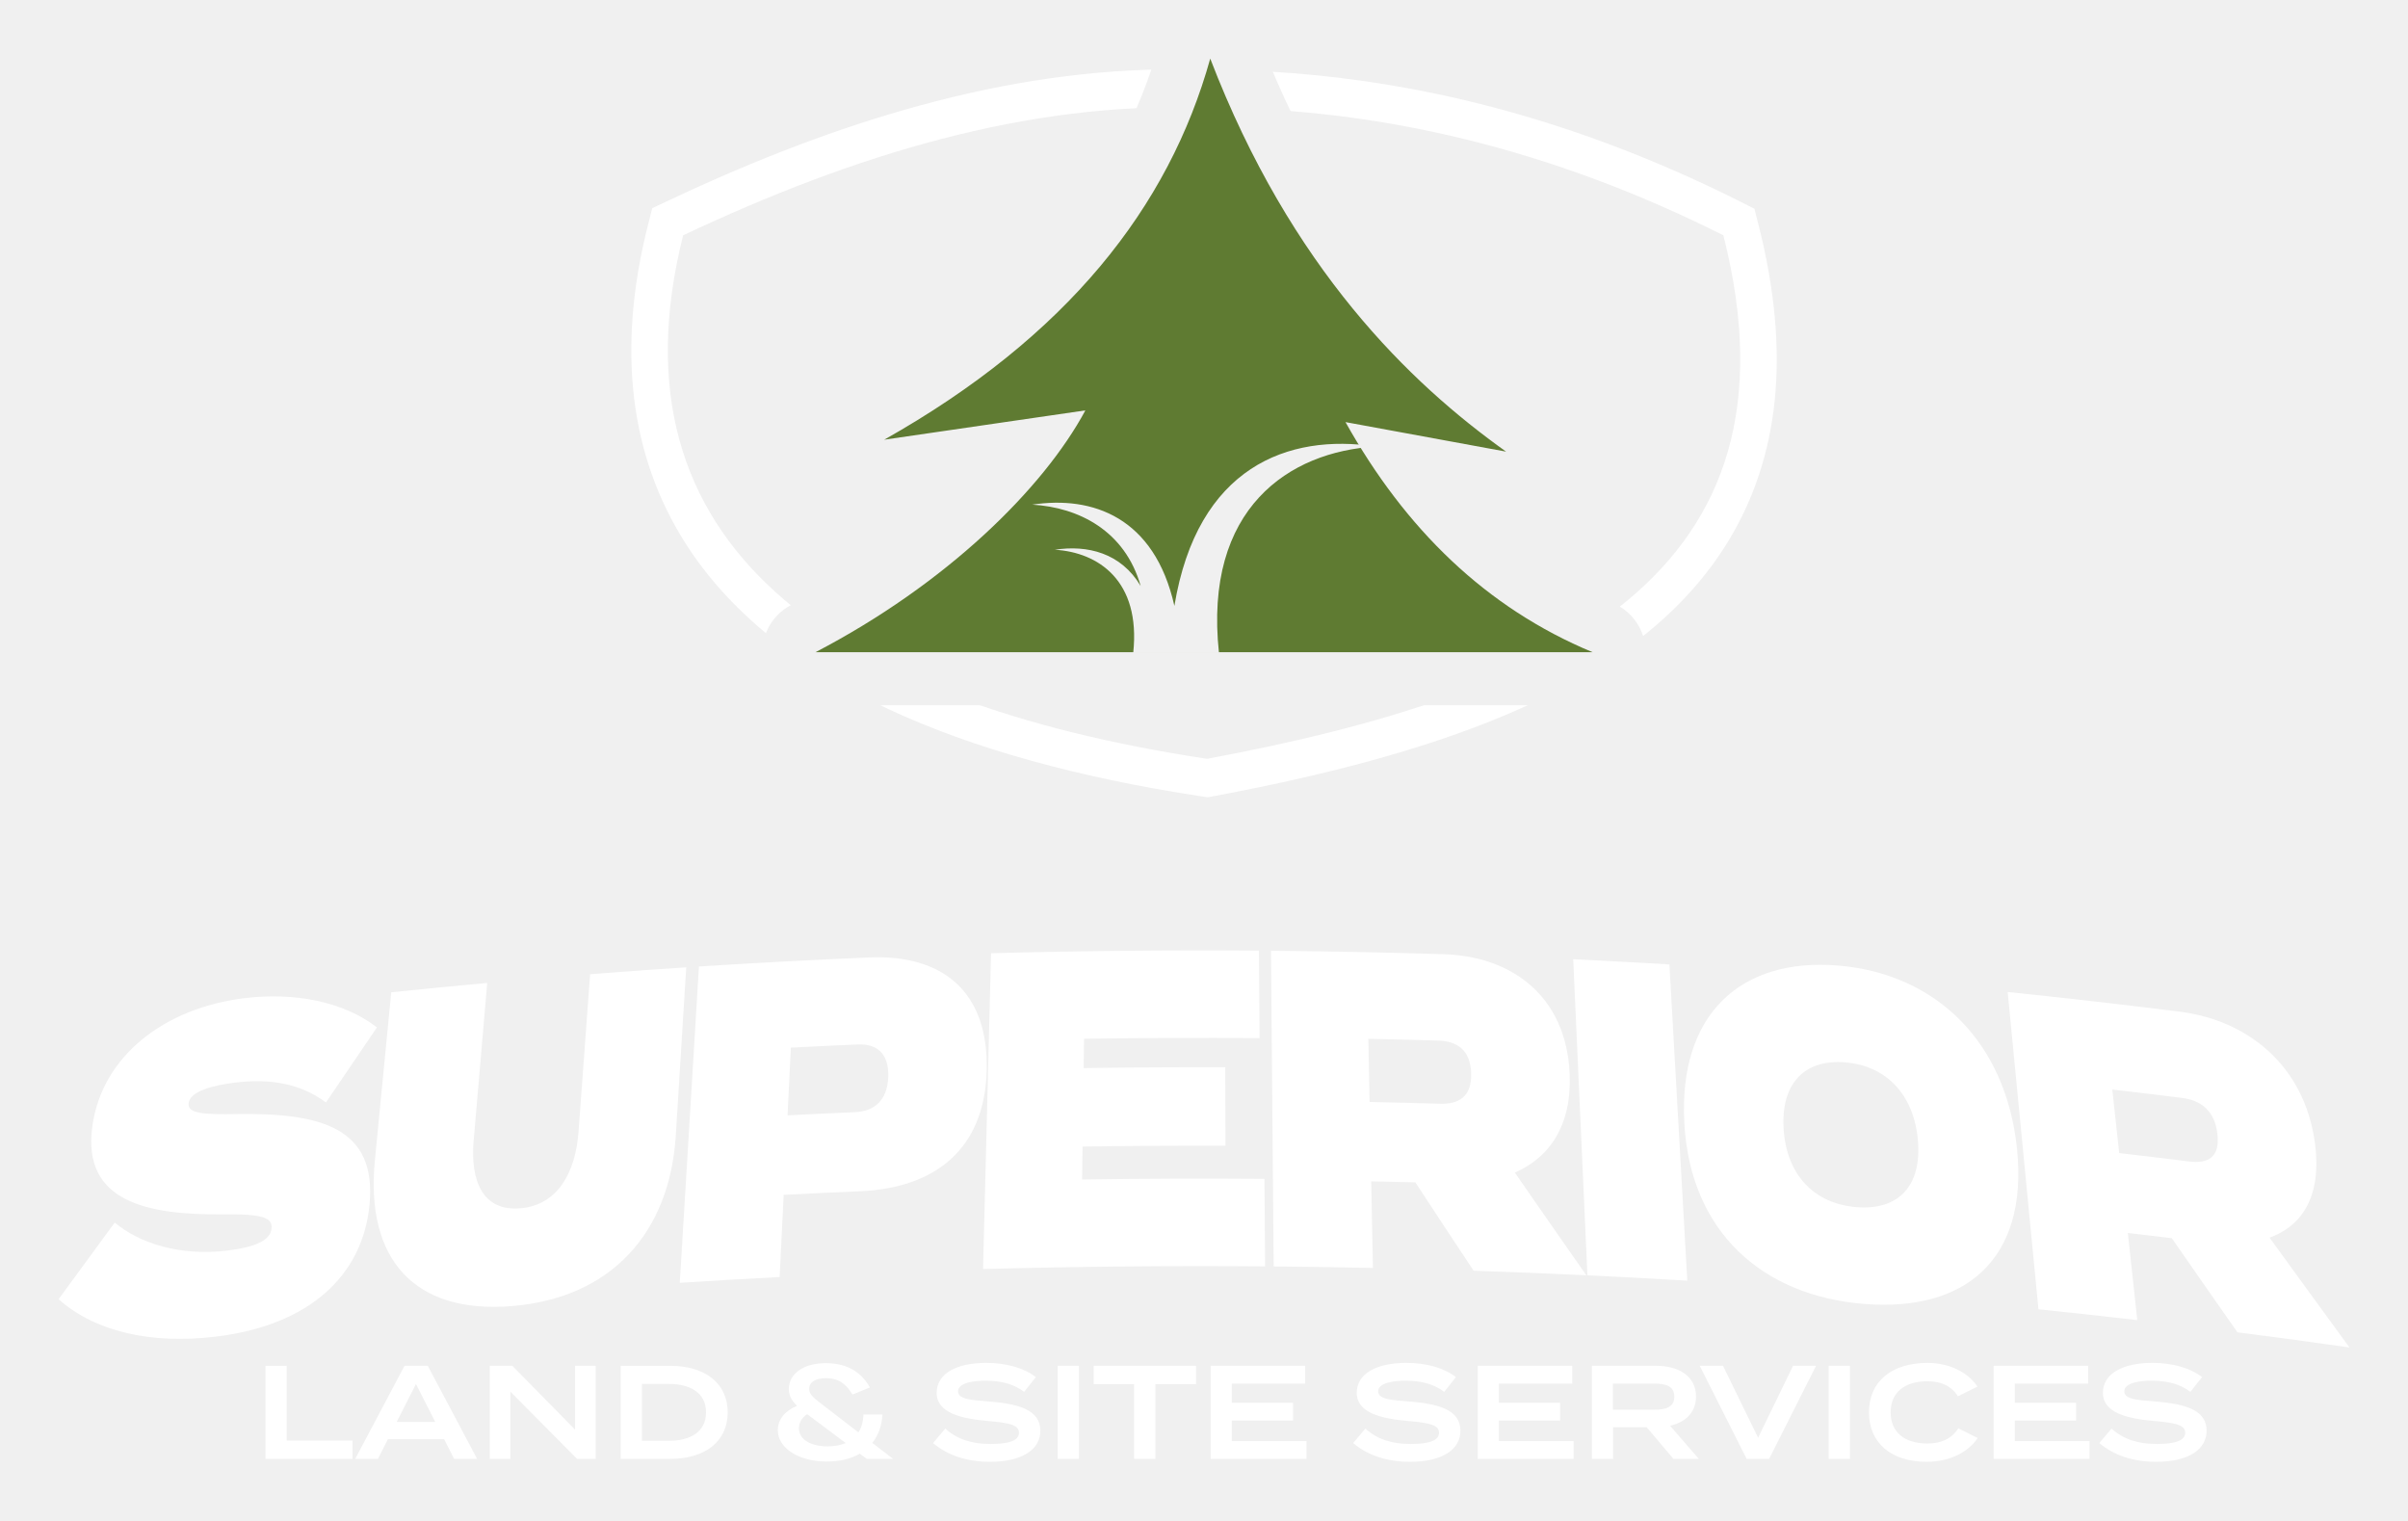
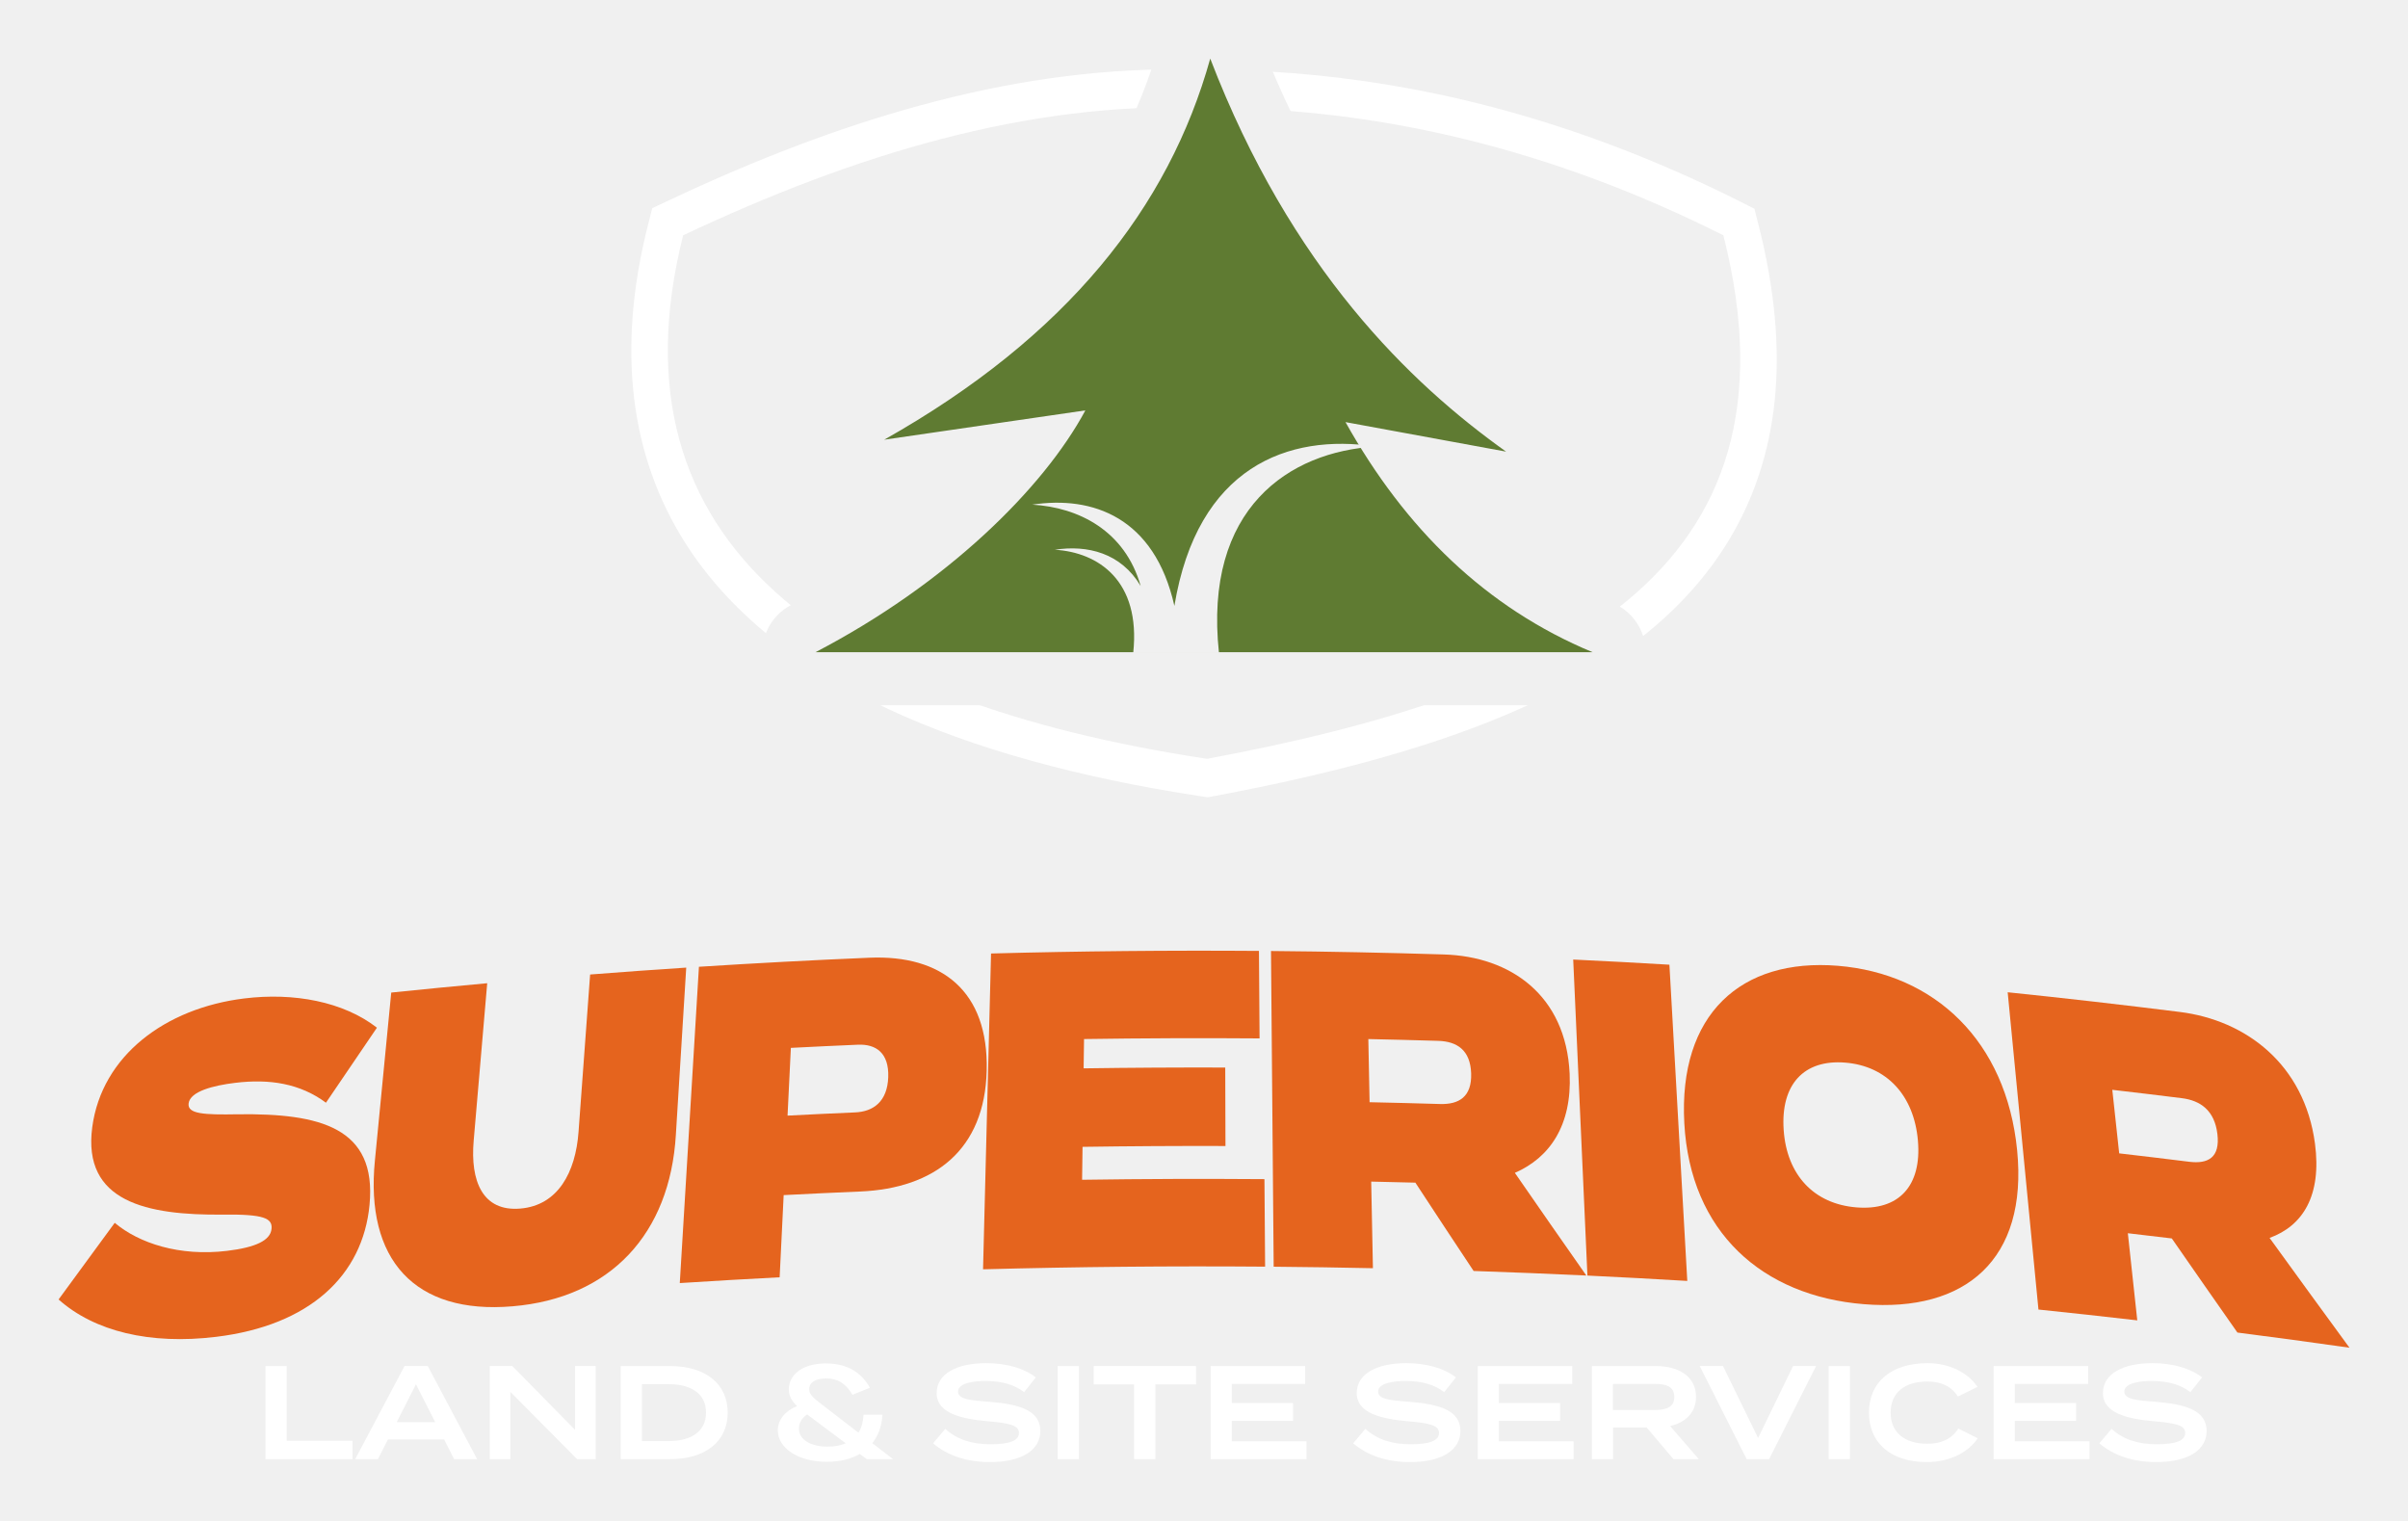
- <svg xmlns="http://www.w3.org/2000/svg" viewBox="-40.0 -40.0 1644.0 1037.9">
+ <svg xmlns="http://www.w3.org/2000/svg" viewBox="-40.0 -40.0 1644.0 1038.1">
  <defs>
-     <mask id="m0" maskUnits="userSpaceOnUse" x="-40.0" y="-40.0" width="1644.0" height="1037.9">
-       <rect x="-40.0" y="-40.0" width="1644.0" height="1037.9" fill="#fff" />
+     <mask id="m0" maskUnits="userSpaceOnUse" x="-40.0" y="-40.0" width="1644.0" height="1038.1">
+       <rect x="-40.0" y="-40.0" width="1644.0" height="1038.1" fill="#fff" />
      <g fill="#000">
        <path d="M 516.762,441.482 C 500.068,441.482 485.53,430.078 481.552,413.851 C 477.584,397.634 485.204,380.797 500.017,373.085 C 539.338,352.606 576.38,326.826 607.134,298.554 C 610.573,295.4 613.92,292.205 617.176,289.001 L 568.892,296.041 C 567.132,296.295 565.372,296.427 563.642,296.427 C 548.341,296.427 534.434,286.732 529.368,271.889 C 523.731,255.367 530.66,237.177 545.869,228.6 C 602.739,196.533 648.999,159.491 683.355,118.522 C 715.412,80.29 738.282,37.144 751.345,-9.726 C 755.536,-24.783 768.925,-35.465 784.541,-36.208 C 785.121,-36.238 785.701,-36.248 786.271,-36.248 C 801.205,-36.248 814.696,-27.052 820.098,-13.002 C 861.779,95.459 923.655,177.824 1009.275,238.784 C 1023.112,248.642 1028.259,266.792 1021.636,282.439 C 1015.888,296.031 1002.612,304.566 988.267,304.566 C 986.09,304.566 983.892,304.373 981.695,303.966 L 959.547,299.897 C 988.674,331.862 1022.338,355.607 1061.191,371.763 C 1077.154,378.396 1086.208,395.376 1082.82,412.325 C 1079.432,429.274 1064.559,441.472 1047.274,441.472 L 516.762,441.472 L 516.762,441.482" />
        <path d="M 899.289,264.839 C 839.326,255.662 777.46,278.837 761.783,373.635 C 748.201,313.102 705.859,298.228 664.757,304.515 C 696.469,306.347 728.078,322.34 738.77,360.063 C 725.321,337.437 702.471,331.882 680.14,335.301 C 709.633,337 738.984,356.299 733.673,405.763 L 741.68,405.763 C 741.68,405.763 750.572,405.763 750.572,405.763 L 758.436,405.763 C 758.436,405.763 765.954,405.763 765.954,405.763 L 792.222,405.763 C 781.591,306.845 840.303,268.247 899.289,264.839 L 899.289,264.839" />
      </g>
    </mask>
-     <mask id="m2" maskUnits="userSpaceOnUse" x="-40.0" y="-40.0" width="1644.0" height="1037.9">
-       <rect x="-40.0" y="-40.0" width="1644.0" height="1037.9" fill="#fff" />
+     <mask id="m2" maskUnits="userSpaceOnUse" x="-40.0" y="-40.0" width="1644.0" height="1038.1">
+       <rect x="-40.0" y="-40.0" width="1644.0" height="1038.1" fill="#fff" />
      <g fill="#000">
        <path d="M 899.289,264.839 C 839.326,255.662 777.46,278.837 761.783,373.635 C 748.201,313.102 705.859,298.228 664.757,304.515 C 696.469,306.347 728.078,322.34 738.77,360.063 C 725.321,337.437 702.471,331.882 680.14,335.301 C 709.633,337 738.984,356.299 733.673,405.763 L 741.68,405.763 C 741.68,405.763 750.572,405.763 750.572,405.763 L 758.436,405.763 C 758.436,405.763 765.954,405.763 765.954,405.763 L 792.222,405.763 C 781.591,306.845 840.303,268.247 899.289,264.839 L 899.289,264.839" />
      </g>
    </mask>
  </defs>
  <path d="M 780.502,503.673 C 695.99,490.875 624.165,470.904 567.05,444.321 C 504.066,415.001 457.308,376.87 428.059,330.997 C 389.796,270.973 381.118,197.988 402.269,114.076 L 405.28,102.143 L 416.095,97.046 C 477.136,68.255 533.061,47.083 587.042,32.301 C 648.51,15.484 705.96,7.305 762.688,7.305 C 769.077,7.305 775.538,7.417 781.886,7.63 L 783.005,7.63 C 844.636,7.63 906.614,15.199 967.218,30.124 C 1027.72,45.028 1088.365,67.634 1147.443,97.31 L 1157.779,102.499 L 1160.709,114.036 C 1171.656,157.182 1175.339,197.357 1171.636,233.443 C 1168.014,268.796 1157.24,301.27 1139.619,329.97 C 1110.879,376.778 1064.538,413.993 997.942,443.741 C 944.236,467.73 875.727,487.294 788.499,503.541 L 784.511,504.284 L 780.502,503.673 L 780.502,503.673 M 426.401,120.638 C 373.071,332.228 528.493,439.326 784.104,478.026 C 1021.636,433.781 1195.381,352.301 1136.588,120.638 C 1020.619,62.374 901.944,33.298 781.489,33.542 C 661.309,29.391 543.122,65.589 426.391,120.638 L 426.401,120.638" fill="#ffffff" mask="url(#m0)" />
  <path d="M 516.762,405.234 L 1047.274,405.234 C 974.594,375.018 919.463,321.2 878.606,248.164 L 988.247,268.318 C 922.841,221.743 841.361,143.417 786.26,0.0 C 757.958,101.593 688.421,189.829 563.683,260.169 L 701.016,240.157 C 672.347,293.508 606.188,358.649 516.762,405.234 L 516.762,405.234" fill="#5f7b32" mask="url(#m2)" />
-   <path d="M 200.69,943.415 L 200.69,955.945 L 141.24,955.945 L 141.24,892.415 L 155.76,892.415 L 155.76,943.425 L 200.69,943.425 L 200.69,943.415" fill="#ffffff" />
-   <path d="M 263.23,942.505 L 224.84,942.505 L 218.03,955.935 L 202.51,955.935 L 236.18,892.405 L 252.06,892.405 L 285.73,955.935 L 270.03,955.935 L 263.22,942.505 L 263.23,942.505 M 257.15,930.705 L 243.99,904.835 L 230.83,930.705 L 257.15,930.705 L 257.15,930.705" fill="#ffffff" />
-   <path d="M 366.69,892.405 L 366.69,955.935 L 353.98,955.935 L 308.42,910.005 L 308.42,955.935 L 294.35,955.935 L 294.35,892.405 L 309.78,892.405 L 352.62,935.975 L 352.62,892.405 L 366.69,892.405 L 366.69,892.405" fill="#ffffff" />
-   <path d="M 456.82,924.175 C 456.82,943.965 441.48,955.945 417.52,955.945 L 383.76,955.945 L 383.76,892.415 L 417.52,892.415 C 441.48,892.415 456.82,904.395 456.82,924.185 L 456.82,924.175 M 442.02,924.175 C 442.02,911.105 431.67,904.755 416.42,904.755 L 398.27,904.755 L 398.27,943.605 L 416.42,943.605 C 431.67,943.605 442.02,937.255 442.02,924.185 L 442.02,924.175" fill="#ffffff" />
-   <path d="M 551.75,955.935 L 547.03,952.395 C 541.04,955.845 533.51,957.755 524.34,957.755 C 505.19,957.755 491.03,948.495 491.03,936.335 C 491.03,929.165 495.84,923.085 504.19,919.725 C 500.74,916.455 498.56,913.005 498.56,908.285 C 498.56,898.115 508.18,890.585 523.79,890.585 C 540.31,890.585 549.02,898.485 553.92,907.195 L 542.03,912.005 C 537.13,903.835 531.59,900.845 524.15,900.845 C 516.71,900.845 512.44,903.565 512.44,908.195 C 512.44,912.275 516.16,914.825 523.24,920.265 L 546.11,937.875 C 548.11,934.605 549.29,930.615 549.56,925.625 L 562.45,925.625 C 562.09,933.155 559.73,939.785 555.55,945.045 L 569.71,955.935 L 551.74,955.935 L 551.75,955.935 M 537.41,945.135 L 511.09,925.435 C 507.19,927.885 505.46,931.425 505.46,935.055 C 505.46,943.135 514.17,947.395 525.06,947.395 C 529.69,947.395 533.86,946.665 537.4,945.125 L 537.41,945.135" fill="#ffffff" />
-   <path d="M 670.28,936.695 C 670.28,949.225 658.39,957.935 635.88,957.935 C 619.81,957.935 606.74,953.395 597.03,945.135 L 605.38,935.245 C 613.19,942.415 623.26,945.775 636.24,945.775 C 649.22,945.775 655.66,943.325 655.66,938.065 C 655.66,932.805 649.13,931.345 634.51,930.075 C 616.36,928.535 599.48,924.535 599.48,910.925 C 599.48,897.315 613.64,890.415 633.24,890.415 C 647.13,890.415 659.11,893.865 667.19,900.125 L 659.2,910.195 C 652.21,904.835 643.59,902.665 633.24,902.575 C 624.62,902.485 614.09,904.025 614.09,909.835 C 614.09,915.285 623.17,915.825 635.78,916.825 C 656.02,918.455 670.27,922.725 670.27,936.705 L 670.28,936.695" fill="#ffffff" />
-   <path d="M 682.08,955.935 L 682.08,892.405 L 696.6,892.405 L 696.6,955.935 L 682.08,955.935" fill="#ffffff" />
-   <path d="M 776.56,904.925 L 748.79,904.925 L 748.79,955.935 L 734.27,955.935 L 734.27,904.925 L 706.68,904.925 L 706.68,892.395 L 776.57,892.395 L 776.57,904.925 L 776.56,904.925" fill="#ffffff" />
-   <path d="M 851.98,943.775 L 851.98,955.935 L 786.54,955.935 L 786.54,892.405 L 851.07,892.405 L 851.07,904.565 L 800.97,904.565 L 800.97,917.635 L 842.81,917.635 L 842.81,929.795 L 800.97,929.795 L 800.97,943.775 L 851.98,943.775 L 851.98,943.775" fill="#ffffff" />
-   <path d="M 957.08,936.695 C 957.08,949.225 945.19,957.935 922.68,957.935 C 906.62,957.935 893.55,953.395 883.83,945.135 L 892.18,935.245 C 899.99,942.415 910.06,945.775 923.04,945.775 C 936.02,945.775 942.46,943.325 942.46,938.065 C 942.46,932.805 935.93,931.345 921.31,930.075 C 903.16,928.535 886.28,924.535 886.28,910.925 C 886.28,897.315 900.44,890.415 920.04,890.415 C 933.93,890.415 945.91,893.865 953.99,900.125 L 946,910.195 C 939.01,904.835 930.39,902.665 920.04,902.575 C 911.42,902.485 900.89,904.025 900.89,909.835 C 900.89,915.285 909.97,915.825 922.58,916.825 C 942.82,918.455 957.07,922.725 957.07,936.705 L 957.08,936.695" fill="#ffffff" />
-   <path d="M 1034.32,943.775 L 1034.32,955.935 L 968.88,955.935 L 968.88,892.405 L 1033.41,892.405 L 1033.41,904.565 L 983.31,904.565 L 983.31,917.635 L 1025.15,917.635 L 1025.15,929.795 L 983.31,929.795 L 983.31,943.775 L 1034.32,943.775 L 1034.32,943.775" fill="#ffffff" />
-   <path d="M 1102.48,955.935 L 1084.24,934.335 L 1061.28,934.335 L 1061.28,955.935 L 1046.85,955.935 L 1046.85,892.405 L 1090.69,892.405 C 1106.21,892.405 1117.92,899.575 1117.92,913.375 C 1117.92,924.175 1110.75,930.895 1100.22,933.345 L 1119.82,955.945 L 1102.48,955.945 L 1102.48,955.935 M 1089.86,922.355 C 1097.48,922.355 1103.11,920.535 1103.11,913.455 C 1103.11,906.375 1097.48,904.565 1089.86,904.565 L 1061.18,904.565 L 1061.18,922.355 L 1089.86,922.355" fill="#ffffff" />
-   <path d="M 1136.33,892.405 L 1160.29,941.505 L 1184.16,892.405 L 1199.86,892.405 L 1167.82,955.935 L 1152.48,955.935 L 1120.44,892.405 L 1136.32,892.405 L 1136.33,892.405" fill="#ffffff" />
-   <path d="M 1208.48,955.935 L 1208.48,892.405 L 1223.0,892.405 L 1223.0,955.935 L 1208.48,955.935" fill="#ffffff" />
-   <path d="M 1296.98,935.065 L 1310.23,941.695 C 1304.24,950.685 1291.99,957.945 1275.38,957.945 C 1251.51,957.945 1235.99,945.325 1235.99,924.185 C 1235.99,903.045 1251.51,890.425 1276.02,890.425 C 1291.99,890.425 1304.25,897.775 1310.06,906.585 L 1296.72,913.215 C 1292.18,906.135 1285.28,902.955 1275.84,902.955 C 1260.77,902.955 1250.79,910.215 1250.79,924.195 C 1250.79,938.175 1260.77,945.435 1275.84,945.435 C 1285.28,945.435 1292.27,942.345 1296.99,935.085 L 1296.98,935.065" fill="#ffffff" />
-   <path d="M 1386.56,943.775 L 1386.56,955.935 L 1321.12,955.935 L 1321.12,892.405 L 1385.65,892.405 L 1385.65,904.565 L 1335.55,904.565 L 1335.55,917.635 L 1377.39,917.635 L 1377.39,929.795 L 1335.55,929.795 L 1335.55,943.775 L 1386.56,943.775 L 1386.56,943.775" fill="#ffffff" />
-   <path d="M 1466.51,936.695 C 1466.51,949.225 1454.62,957.935 1432.11,957.935 C 1416.05,957.935 1402.98,953.395 1393.26,945.135 L 1401.61,935.245 C 1409.42,942.415 1419.49,945.775 1432.47,945.775 C 1445.45,945.775 1451.89,943.325 1451.89,938.065 C 1451.89,932.805 1445.36,931.345 1430.74,930.075 C 1412.59,928.535 1395.71,924.535 1395.71,910.925 C 1395.71,897.315 1409.87,890.415 1429.47,890.415 C 1443.36,890.415 1455.34,893.865 1463.42,900.125 L 1455.43,910.195 C 1448.44,904.835 1439.82,902.665 1429.47,902.575 C 1420.85,902.485 1410.32,904.025 1410.32,909.835 C 1410.32,915.285 1419.4,915.825 1432.01,916.825 C 1452.25,918.455 1466.5,922.725 1466.5,936.705 L 1466.51,936.695" fill="#ffffff" />
-   <path d="M 212.3,782.305 C 207.7,830.625 171.37,864.755 107.41,872.465 C 62.48,877.915 24.47,868.765 0.0,846.935 C 12.86,829.455 25.64,812.015 38.33,794.615 C 54.84,808.535 82.57,817.685 115.04,813.755 C 134.75,811.365 144.54,806.595 145.37,798.835 C 146.18,791.415 140.06,788.695 112.42,789.005 C 60.16,789.565 16.2,780.305 22.98,729.325 C 29.5,680.545 72.78,648.065 126.78,641.435 C 160.58,637.265 194.45,643.585 217.34,661.405 C 205.82,678.435 194.22,695.505 182.54,712.615 C 164.95,699.565 144.18,696.145 120.38,699.075 C 106.01,700.835 89.78,704.755 88.77,713.135 C 87.91,720.285 98.98,720.955 122.58,720.515 C 178.36,719.835 217.37,729.435 212.29,782.305 L 212.3,782.305" fill="#ffffff" />
-   <path d="M 428.51,620.365 C 426.15,658.415 423.79,696.465 421.43,734.515 C 417.4,802.125 376.79,845.985 309.92,851.595 C 243.05,857.305 209.22,819.745 215.97,751.905 C 219.68,713.745 223.4,675.575 227.11,637.415 C 248.94,635.155 270.78,633.025 292.63,631.035 C 289.55,666.885 286.47,702.745 283.39,738.595 C 281.01,766.115 289.45,787.075 315.24,784.875 C 341.02,782.705 352.98,760.025 354.98,732.535 C 357.62,696.715 360.25,660.905 362.89,625.085 C 384.76,623.375 406.63,621.805 428.51,620.375 L 428.51,620.365" fill="#ffffff" />
-   <path d="M 633.64,690.545 C 632.36,744.775 598.14,771.095 547.14,773.235 C 529.77,773.965 512.4,774.785 495.03,775.685 C 494.11,794.385 493.2,813.085 492.28,831.785 C 469.55,832.965 446.83,834.275 424.11,835.735 C 428.47,763.755 432.82,691.785 437.18,619.805 C 475.94,617.325 514.73,615.265 553.53,613.625 C 602.96,611.545 634.93,636.375 633.64,690.555 L 633.64,690.545 M 566.42,695.235 C 567.03,678.595 558.03,672.485 545.7,673.015 C 530.45,673.675 515.19,674.395 499.94,675.185 C 499.19,690.595 498.43,706.015 497.68,721.425 C 513.05,720.625 528.43,719.895 543.81,719.235 C 556.24,718.695 565.81,711.865 566.42,695.225 L 566.42,695.235" fill="#ffffff" />
-   <path d="M 823.27,764.795 C 823.42,784.705 823.57,804.615 823.72,824.525 C 759.53,824.015 695.33,824.625 631.15,826.335 C 632.97,754.475 634.79,682.615 636.61,610.745 C 697.57,609.115 758.55,608.525 819.52,608.975 C 819.66,628.885 819.8,648.795 819.94,668.705 C 779.99,668.405 740.05,668.555 700.1,669.145 C 700.01,675.815 699.91,682.485 699.82,689.155 C 732.04,688.685 764.27,688.495 796.5,688.595 C 796.55,706.455 796.6,724.305 796.66,742.165 C 764.13,742.065 731.6,742.255 699.08,742.735 C 698.98,750.225 698.87,757.715 698.77,765.215 C 740.27,764.605 781.77,764.465 823.28,764.785 L 823.27,764.795" fill="#ffffff" />
-   <path d="M 966.06,827.475 C 952.68,807.335 939.43,787.245 926.31,767.195 C 916.26,766.925 906.2,766.685 896.15,766.475 C 896.54,786.185 896.94,805.895 897.33,825.595 C 874.74,825.115 852.16,824.775 829.57,824.575 C 828.96,752.735 828.35,680.895 827.74,609.055 C 867.11,609.405 906.48,610.195 945.83,611.415 C 991.28,612.815 1029.18,639.265 1031.64,692.885 C 1033.21,728.025 1018.16,750.055 994.23,760.505 C 1010.32,783.795 1026.59,807.155 1043.03,830.595 C 1017.37,829.385 991.71,828.345 966.04,827.485 L 966.06,827.475 M 895.06,712.275 C 911.07,712.615 927.09,713.025 943.1,713.505 C 956.01,713.895 964.91,708.665 964.39,692.645 C 963.87,676.625 954.68,670.765 941.87,670.385 C 925.98,669.905 910.08,669.505 894.19,669.165 C 894.48,683.535 894.77,697.905 895.05,712.275 L 895.06,712.275" fill="#ffffff" />
-   <path d="M 1043.77,830.615 C 1040.54,758.705 1037.3,686.785 1034.07,614.875 C 1055.97,615.915 1077.86,617.085 1099.75,618.395 C 1103.82,690.355 1107.89,762.315 1111.95,834.275 C 1089.23,832.915 1066.5,831.695 1043.77,830.615" fill="#ffffff" />
-   <path d="M 1109.92,726.575 C 1105.87,652.305 1148.48,613.755 1214.73,619.135 C 1280.98,624.555 1329.76,670.545 1337.15,745.085 C 1344.54,819.725 1301.81,855.815 1232.48,850.145 C 1163.14,844.515 1113.96,800.925 1109.91,726.565 L 1109.92,726.575 M 1269.42,738.585 C 1266.77,707.685 1248.17,687.565 1219.8,685.245 C 1191.43,682.945 1175.66,700.265 1177.75,731.115 C 1179.84,761.985 1198.47,781.725 1227.39,784.075 C 1256.31,786.445 1272.06,769.505 1269.41,738.585 L 1269.42,738.585" fill="#ffffff" />
-   <path d="M 1487.54,869.535 C 1472.48,848.055 1457.55,826.635 1442.74,805.275 C 1432.74,804.065 1422.74,802.875 1412.73,801.725 C 1414.88,821.555 1417.03,841.385 1419.17,861.205 C 1396.69,858.605 1374.2,856.145 1351.7,853.815 C 1344.7,781.615 1337.69,709.415 1330.69,637.215 C 1369.9,641.265 1409.09,645.755 1448.23,650.665 C 1493.44,656.335 1533.27,686.455 1540.49,740.525 C 1545.17,775.965 1532.26,796.665 1509.49,804.915 C 1527.5,829.815 1545.69,854.805 1564.04,879.875 C 1538.55,876.245 1513.05,872.795 1487.53,869.525 L 1487.54,869.535 M 1406.82,747.185 C 1422.76,749.025 1438.69,750.945 1454.62,752.925 C 1467.46,754.525 1475.82,750.115 1473.87,733.975 C 1471.92,717.845 1462.29,711.095 1449.56,709.505 C 1433.75,707.535 1417.94,705.635 1402.12,703.805 C 1403.69,718.265 1405.25,732.725 1406.82,747.175 L 1406.82,747.185" fill="#ffffff" />
+   <path d="M 200.69,943.592 L 200.69,956.122 L 141.24,956.122 L 141.24,892.592 L 155.76,892.592 L 155.76,943.602 L 200.69,943.602 L 200.69,943.592" fill="#ffffff" />
+   <path d="M 263.23,942.682 L 224.84,942.682 L 218.03,956.112 L 202.51,956.112 L 236.18,892.582 L 252.06,892.582 L 285.73,956.112 L 270.03,956.112 L 263.22,942.682 L 263.23,942.682 M 257.15,930.892 L 243.99,905.022 L 230.83,930.892 L 257.15,930.892 L 257.15,930.892" fill="#ffffff" />
+   <path d="M 366.7,892.582 L 366.7,956.112 L 353.99,956.112 L 308.43,910.182 L 308.43,956.112 L 294.36,956.112 L 294.36,892.582 L 309.79,892.582 L 352.63,936.152 L 352.63,892.582 L 366.7,892.582" fill="#ffffff" />
+   <path d="M 456.82,924.352 C 456.82,944.142 441.48,956.122 417.52,956.122 L 383.76,956.122 L 383.76,892.592 L 417.52,892.592 C 441.48,892.592 456.82,904.572 456.82,924.362 L 456.82,924.352 M 442.02,924.352 C 442.02,911.282 431.67,904.932 416.42,904.932 L 398.27,904.932 L 398.27,943.782 L 416.42,943.782 C 431.67,943.782 442.02,937.432 442.02,924.362 L 442.02,924.352" fill="#ffffff" />
+   <path d="M 551.75,956.122 L 547.03,952.582 C 541.04,956.032 533.51,957.942 524.34,957.942 C 505.19,957.942 491.03,948.682 491.03,936.522 C 491.03,929.352 495.84,923.272 504.19,919.912 C 500.74,916.642 498.56,913.192 498.56,908.472 C 498.56,898.302 508.18,890.772 523.79,890.772 C 540.31,890.772 549.02,898.672 553.92,907.382 L 542.03,912.192 C 537.13,904.022 531.59,901.032 524.15,901.032 C 516.71,901.032 512.44,903.752 512.44,908.382 C 512.44,912.462 516.16,915.012 523.24,920.452 L 546.11,938.062 C 548.11,934.792 549.29,930.802 549.56,925.812 L 562.45,925.812 C 562.09,933.342 559.73,939.972 555.55,945.232 L 569.71,956.122 L 551.74,956.122 L 551.75,956.122 M 537.41,945.322 L 511.09,925.622 C 507.19,928.072 505.46,931.612 505.46,935.242 C 505.46,943.322 514.17,947.582 525.06,947.582 C 529.69,947.582 533.86,946.852 537.4,945.312 L 537.41,945.322" fill="#ffffff" />
+   <path d="M 670.28,936.882 C 670.28,949.412 658.39,958.122 635.88,958.122 C 619.81,958.122 606.74,953.582 597.03,945.322 L 605.38,935.432 C 613.19,942.602 623.26,945.962 636.24,945.962 C 649.22,945.962 655.66,943.512 655.66,938.252 C 655.66,932.992 649.13,931.532 634.51,930.262 C 616.36,928.722 599.48,924.722 599.48,911.112 C 599.48,897.502 613.64,890.602 633.24,890.602 C 647.13,890.602 659.11,894.052 667.19,900.312 L 659.2,910.382 C 652.21,905.022 643.59,902.852 633.24,902.762 C 624.62,902.672 614.09,904.212 614.09,910.022 C 614.09,915.472 623.17,916.012 635.78,917.012 C 656.02,918.642 670.27,922.912 670.27,936.892 L 670.28,936.882" fill="#ffffff" />
+   <path d="M 682.08,956.122 L 682.08,892.592 L 696.6,892.592 L 696.6,956.122 L 682.08,956.122" fill="#ffffff" />
+   <path d="M 776.56,905.112 L 748.79,905.112 L 748.79,956.122 L 734.27,956.122 L 734.27,905.112 L 706.68,905.112 L 706.68,892.582 L 776.57,892.582 L 776.57,905.112 L 776.56,905.112" fill="#ffffff" />
+   <path d="M 851.98,943.962 L 851.98,956.122 L 786.54,956.122 L 786.54,892.592 L 851.07,892.592 L 851.07,904.752 L 800.97,904.752 L 800.97,917.822 L 842.81,917.822 L 842.81,929.982 L 800.97,929.982 L 800.97,943.962 L 851.98,943.962 L 851.98,943.962" fill="#ffffff" />
+   <path d="M 957.08,936.882 C 957.08,949.412 945.19,958.122 922.68,958.122 C 906.62,958.122 893.55,953.582 883.83,945.322 L 892.18,935.432 C 899.99,942.602 910.06,945.962 923.04,945.962 C 936.02,945.962 942.46,943.512 942.46,938.252 C 942.46,932.992 935.93,931.532 921.31,930.262 C 903.16,928.722 886.28,924.722 886.28,911.112 C 886.28,897.502 900.44,890.602 920.04,890.602 C 933.93,890.602 945.91,894.052 953.99,900.312 L 946,910.382 C 939.01,905.022 930.39,902.852 920.04,902.762 C 911.42,902.672 900.89,904.212 900.89,910.022 C 900.89,915.472 909.97,916.012 922.58,917.012 C 942.82,918.642 957.07,922.912 957.07,936.892 L 957.08,936.882" fill="#ffffff" />
+   <path d="M 1034.32,943.962 L 1034.32,956.122 L 968.88,956.122 L 968.88,892.592 L 1033.41,892.592 L 1033.41,904.752 L 983.31,904.752 L 983.31,917.822 L 1025.15,917.822 L 1025.15,929.982 L 983.31,929.982 L 983.31,943.962 L 1034.32,943.962 L 1034.32,943.962" fill="#ffffff" />
+   <path d="M 1102.48,956.122 L 1084.24,934.522 L 1061.28,934.522 L 1061.28,956.122 L 1046.85,956.122 L 1046.85,892.592 L 1090.69,892.592 C 1106.21,892.592 1117.92,899.762 1117.92,913.562 C 1117.92,924.362 1110.75,931.082 1100.22,933.532 L 1119.82,956.132 L 1102.48,956.132 L 1102.48,956.122 M 1089.86,922.542 C 1097.48,922.542 1103.11,920.722 1103.11,913.642 C 1103.11,906.562 1097.48,904.752 1089.86,904.752 L 1061.18,904.752 L 1061.18,922.542 L 1089.86,922.542" fill="#ffffff" />
+   <path d="M 1136.33,892.582 L 1160.29,941.682 L 1184.16,892.582 L 1199.86,892.582 L 1167.82,956.112 L 1152.48,956.112 L 1120.44,892.582 L 1136.32,892.582 L 1136.33,892.582" fill="#ffffff" />
+   <path d="M 1208.48,956.122 L 1208.48,892.592 L 1223,892.592 L 1223,956.122 L 1208.48,956.122" fill="#ffffff" />
+   <path d="M 1296.98,935.242 L 1310.23,941.872 C 1304.24,950.862 1291.99,958.122 1275.38,958.122 C 1251.51,958.122 1235.99,945.502 1235.99,924.362 C 1235.99,903.222 1251.51,890.602 1276.02,890.602 C 1291.99,890.602 1304.25,897.952 1310.06,906.762 L 1296.72,913.392 C 1292.18,906.312 1285.28,903.132 1275.84,903.132 C 1260.77,903.132 1250.79,910.392 1250.79,924.372 C 1250.79,938.352 1260.77,945.612 1275.84,945.612 C 1285.28,945.612 1292.27,942.522 1296.99,935.262 L 1296.98,935.242" fill="#ffffff" />
+   <path d="M 1386.56,943.962 L 1386.56,956.122 L 1321.12,956.122 L 1321.12,892.592 L 1385.65,892.592 L 1385.65,904.752 L 1335.55,904.752 L 1335.55,917.822 L 1377.39,917.822 L 1377.39,929.982 L 1335.55,929.982 L 1335.55,943.962 L 1386.56,943.962 L 1386.56,943.962" fill="#ffffff" />
+   <path d="M 1466.52,936.882 C 1466.52,949.412 1454.63,958.122 1432.12,958.122 C 1416.06,958.122 1402.99,953.582 1393.27,945.322 L 1401.62,935.432 C 1409.43,942.602 1419.5,945.962 1432.48,945.962 C 1445.46,945.962 1451.9,943.512 1451.9,938.252 C 1451.9,932.992 1445.37,931.532 1430.75,930.262 C 1412.6,928.722 1395.72,924.722 1395.72,911.112 C 1395.72,897.502 1409.88,890.602 1429.48,890.602 C 1443.37,890.602 1455.35,894.052 1463.43,900.312 L 1455.44,910.382 C 1448.45,905.022 1439.83,902.852 1429.48,902.762 C 1420.86,902.672 1410.33,904.212 1410.33,910.022 C 1410.33,915.472 1419.41,916.012 1432.02,917.012 C 1452.26,918.642 1466.51,922.912 1466.51,936.892 L 1466.52,936.882" fill="#ffffff" />
+   <path d="M 212.3,782.482 C 207.7,830.802 171.37,864.932 107.41,872.642 C 62.48,878.092 24.47,868.942 0.0,847.112 C 12.86,829.632 25.64,812.192 38.33,794.792 C 54.84,808.712 82.57,817.862 115.04,813.932 C 134.75,811.542 144.54,806.772 145.37,799.012 C 146.18,791.592 140.06,788.872 112.42,789.182 C 60.16,789.742 16.2,780.482 22.98,729.502 C 29.5,680.722 72.78,648.242 126.78,641.612 C 160.58,637.442 194.45,643.762 217.34,661.582 C 205.82,678.612 194.22,695.682 182.54,712.792 C 164.95,699.742 144.18,696.322 120.38,699.252 C 106.01,701.012 89.78,704.932 88.77,713.312 C 87.91,720.462 98.98,721.132 122.58,720.692 C 178.36,720.012 217.37,729.612 212.29,782.482 L 212.3,782.482" fill="#e5641e" />
+   <path d="M 428.51,620.552 C 426.15,658.602 423.79,696.652 421.43,734.702 C 417.4,802.312 376.79,846.172 309.92,851.782 C 243.05,857.492 209.22,819.932 215.97,752.092 C 219.68,713.932 223.4,675.762 227.11,637.602 C 248.94,635.342 270.78,633.212 292.63,631.222 C 289.55,667.072 286.47,702.932 283.39,738.782 C 281.01,766.302 289.45,787.262 315.24,785.062 C 341.02,782.892 352.98,760.212 354.98,732.722 C 357.62,696.902 360.25,661.092 362.89,625.272 C 384.76,623.562 406.63,621.992 428.51,620.562 L 428.51,620.552" fill="#e5641e" />
+   <path d="M 633.64,690.732 C 632.36,744.962 598.14,771.282 547.14,773.422 C 529.77,774.152 512.4,774.972 495.03,775.872 C 494.11,794.572 493.2,813.272 492.28,831.972 C 469.55,833.152 446.83,834.462 424.11,835.922 C 428.47,763.942 432.82,691.972 437.18,619.992 C 475.94,617.512 514.73,615.452 553.53,613.812 C 602.96,611.732 634.93,636.562 633.64,690.742 L 633.64,690.732 M 566.42,695.412 C 567.03,678.772 558.03,672.662 545.7,673.192 C 530.45,673.852 515.19,674.572 499.94,675.362 C 499.19,690.772 498.43,706.192 497.68,721.602 C 513.05,720.802 528.43,720.072 543.81,719.412 C 556.24,718.872 565.81,712.042 566.42,695.402 L 566.42,695.412" fill="#e5641e" />
+   <path d="M 823.27,764.982 C 823.42,784.892 823.57,804.802 823.72,824.712 C 759.53,824.202 695.33,824.812 631.15,826.522 C 632.97,754.662 634.79,682.802 636.61,610.932 C 697.57,609.302 758.55,608.712 819.52,609.162 C 819.66,629.072 819.8,648.982 819.94,668.892 C 779.99,668.592 740.05,668.742 700.1,669.332 C 700.01,676.002 699.91,682.672 699.82,689.342 C 732.04,688.872 764.27,688.682 796.5,688.782 C 796.55,706.642 796.6,724.492 796.66,742.352 C 764.13,742.252 731.6,742.442 699.08,742.922 C 698.98,750.412 698.87,757.902 698.77,765.402 C 740.27,764.792 781.77,764.652 823.28,764.972 L 823.27,764.982" fill="#e5641e" />
+   <path d="M 966.06,827.652 C 952.68,807.512 939.43,787.422 926.31,767.372 C 916.26,767.102 906.2,766.862 896.15,766.652 C 896.54,786.362 896.94,806.072 897.33,825.772 C 874.74,825.292 852.16,824.952 829.57,824.752 C 828.96,752.912 828.35,681.072 827.74,609.232 C 867.11,609.582 906.48,610.372 945.83,611.592 C 991.28,612.992 1029.18,639.442 1031.64,693.062 C 1033.21,728.202 1018.16,750.232 994.23,760.682 C 1010.32,783.972 1026.59,807.332 1043.03,830.772 C 1017.37,829.562 991.71,828.522 966.04,827.662 L 966.06,827.652 M 895.06,712.452 C 911.07,712.792 927.09,713.202 943.1,713.682 C 956.01,714.072 964.91,708.842 964.39,692.822 C 963.87,676.802 954.68,670.942 941.87,670.562 C 925.98,670.082 910.08,669.682 894.19,669.342 C 894.48,683.712 894.77,698.082 895.05,712.452 L 895.06,712.452" fill="#e5641e" />
+   <path d="M 1043.77,830.802 C 1040.54,758.892 1037.3,686.972 1034.07,615.062 C 1055.97,616.102 1077.86,617.272 1099.75,618.582 C 1103.82,690.542 1107.89,762.502 1111.95,834.462 C 1089.23,833.102 1066.5,831.882 1043.77,830.802 L 1043.77,830.802" fill="#e5641e" />
+   <path d="M 1109.92,726.762 C 1105.87,652.492 1148.48,613.942 1214.73,619.322 C 1280.98,624.742 1329.76,670.732 1337.15,745.272 C 1344.54,819.912 1301.81,856.002 1232.48,850.332 C 1163.14,844.702 1113.96,801.112 1109.91,726.752 L 1109.92,726.762 M 1269.42,738.762 C 1266.77,707.862 1248.17,687.742 1219.8,685.422 C 1191.43,683.122 1175.66,700.442 1177.75,731.292 C 1179.84,762.162 1198.47,781.902 1227.39,784.252 C 1256.31,786.622 1272.06,769.682 1269.41,738.762 L 1269.42,738.762" fill="#e5641e" />
+   <path d="M 1487.54,869.712 C 1472.48,848.232 1457.55,826.812 1442.74,805.452 C 1432.74,804.242 1422.74,803.052 1412.73,801.902 C 1414.88,821.732 1417.03,841.562 1419.17,861.382 C 1396.69,858.782 1374.2,856.322 1351.7,853.992 C 1344.7,781.792 1337.69,709.592 1330.69,637.392 C 1369.9,641.442 1409.09,645.932 1448.23,650.842 C 1493.44,656.512 1533.27,686.632 1540.49,740.702 C 1545.17,776.142 1532.26,796.842 1509.49,805.092 C 1527.5,829.992 1545.69,854.982 1564.04,880.052 C 1538.55,876.422 1513.05,872.972 1487.53,869.702 L 1487.54,869.712 M 1406.82,747.372 C 1422.76,749.212 1438.69,751.132 1454.62,753.112 C 1467.46,754.712 1475.82,750.302 1473.87,734.162 C 1471.92,718.032 1462.29,711.282 1449.56,709.692 C 1433.75,707.722 1417.94,705.822 1402.12,703.992 C 1403.69,718.452 1405.25,732.912 1406.82,747.362 L 1406.82,747.372" fill="#e5641e" />
</svg>
